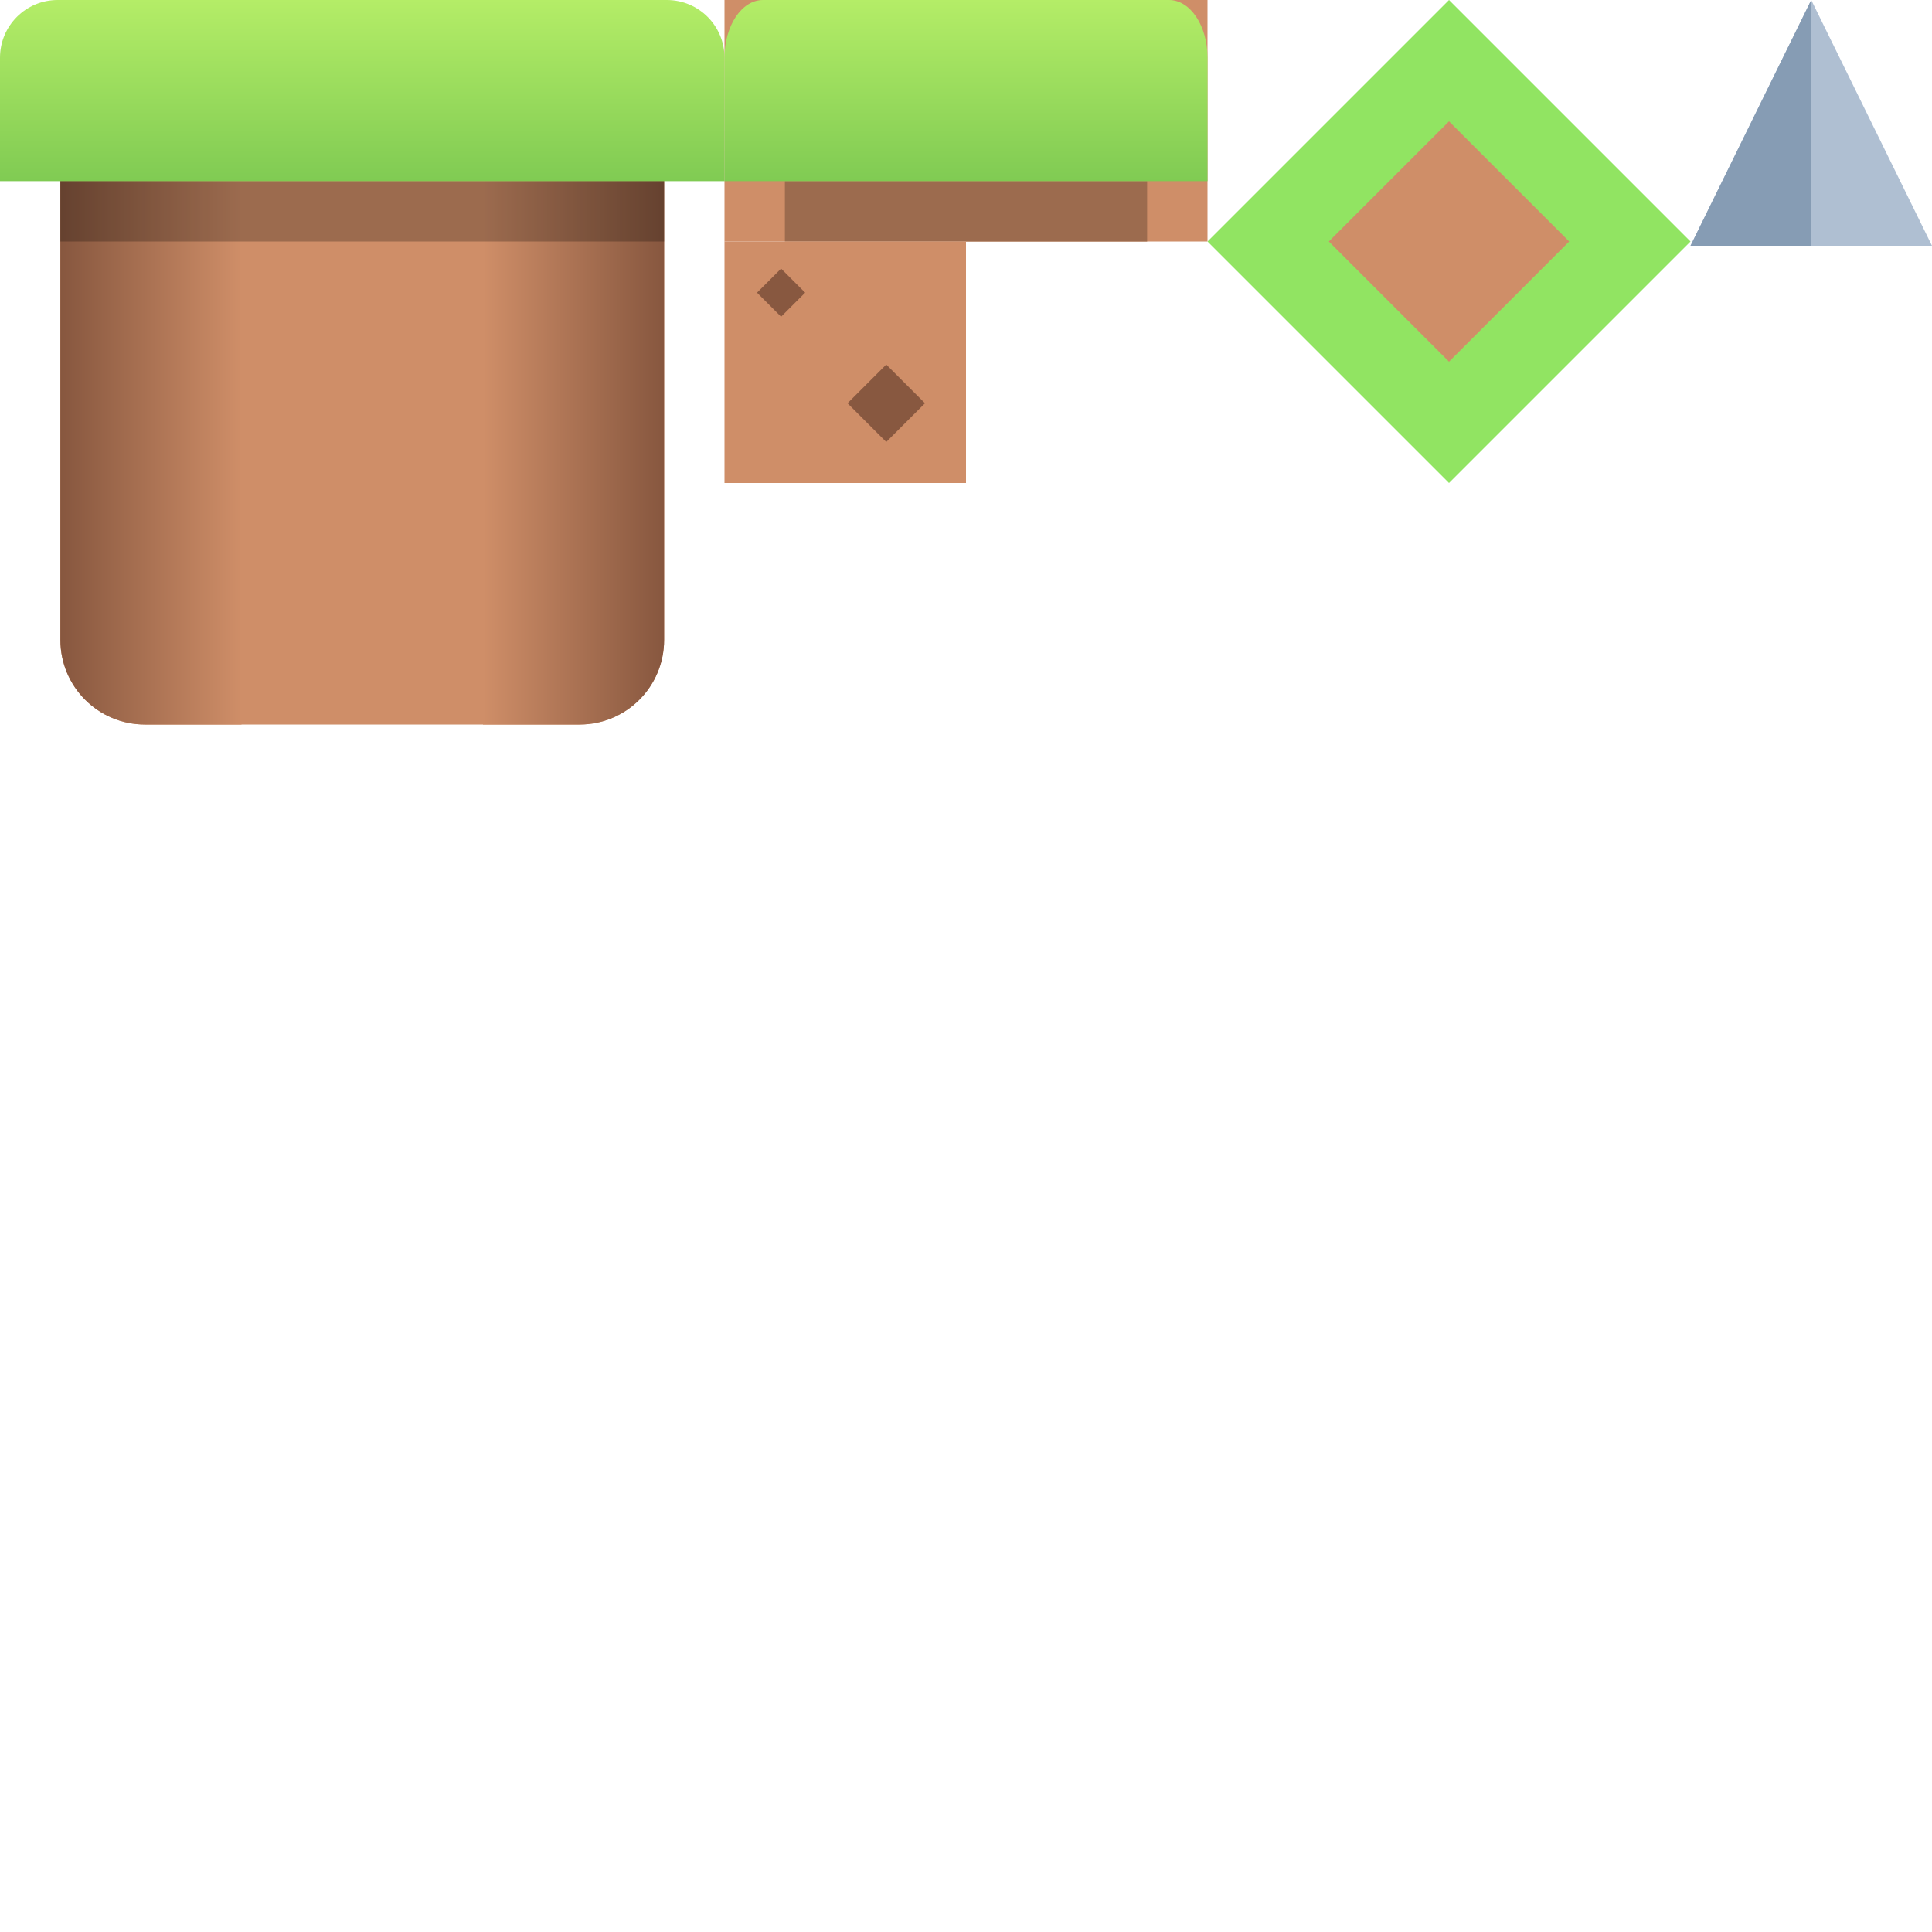
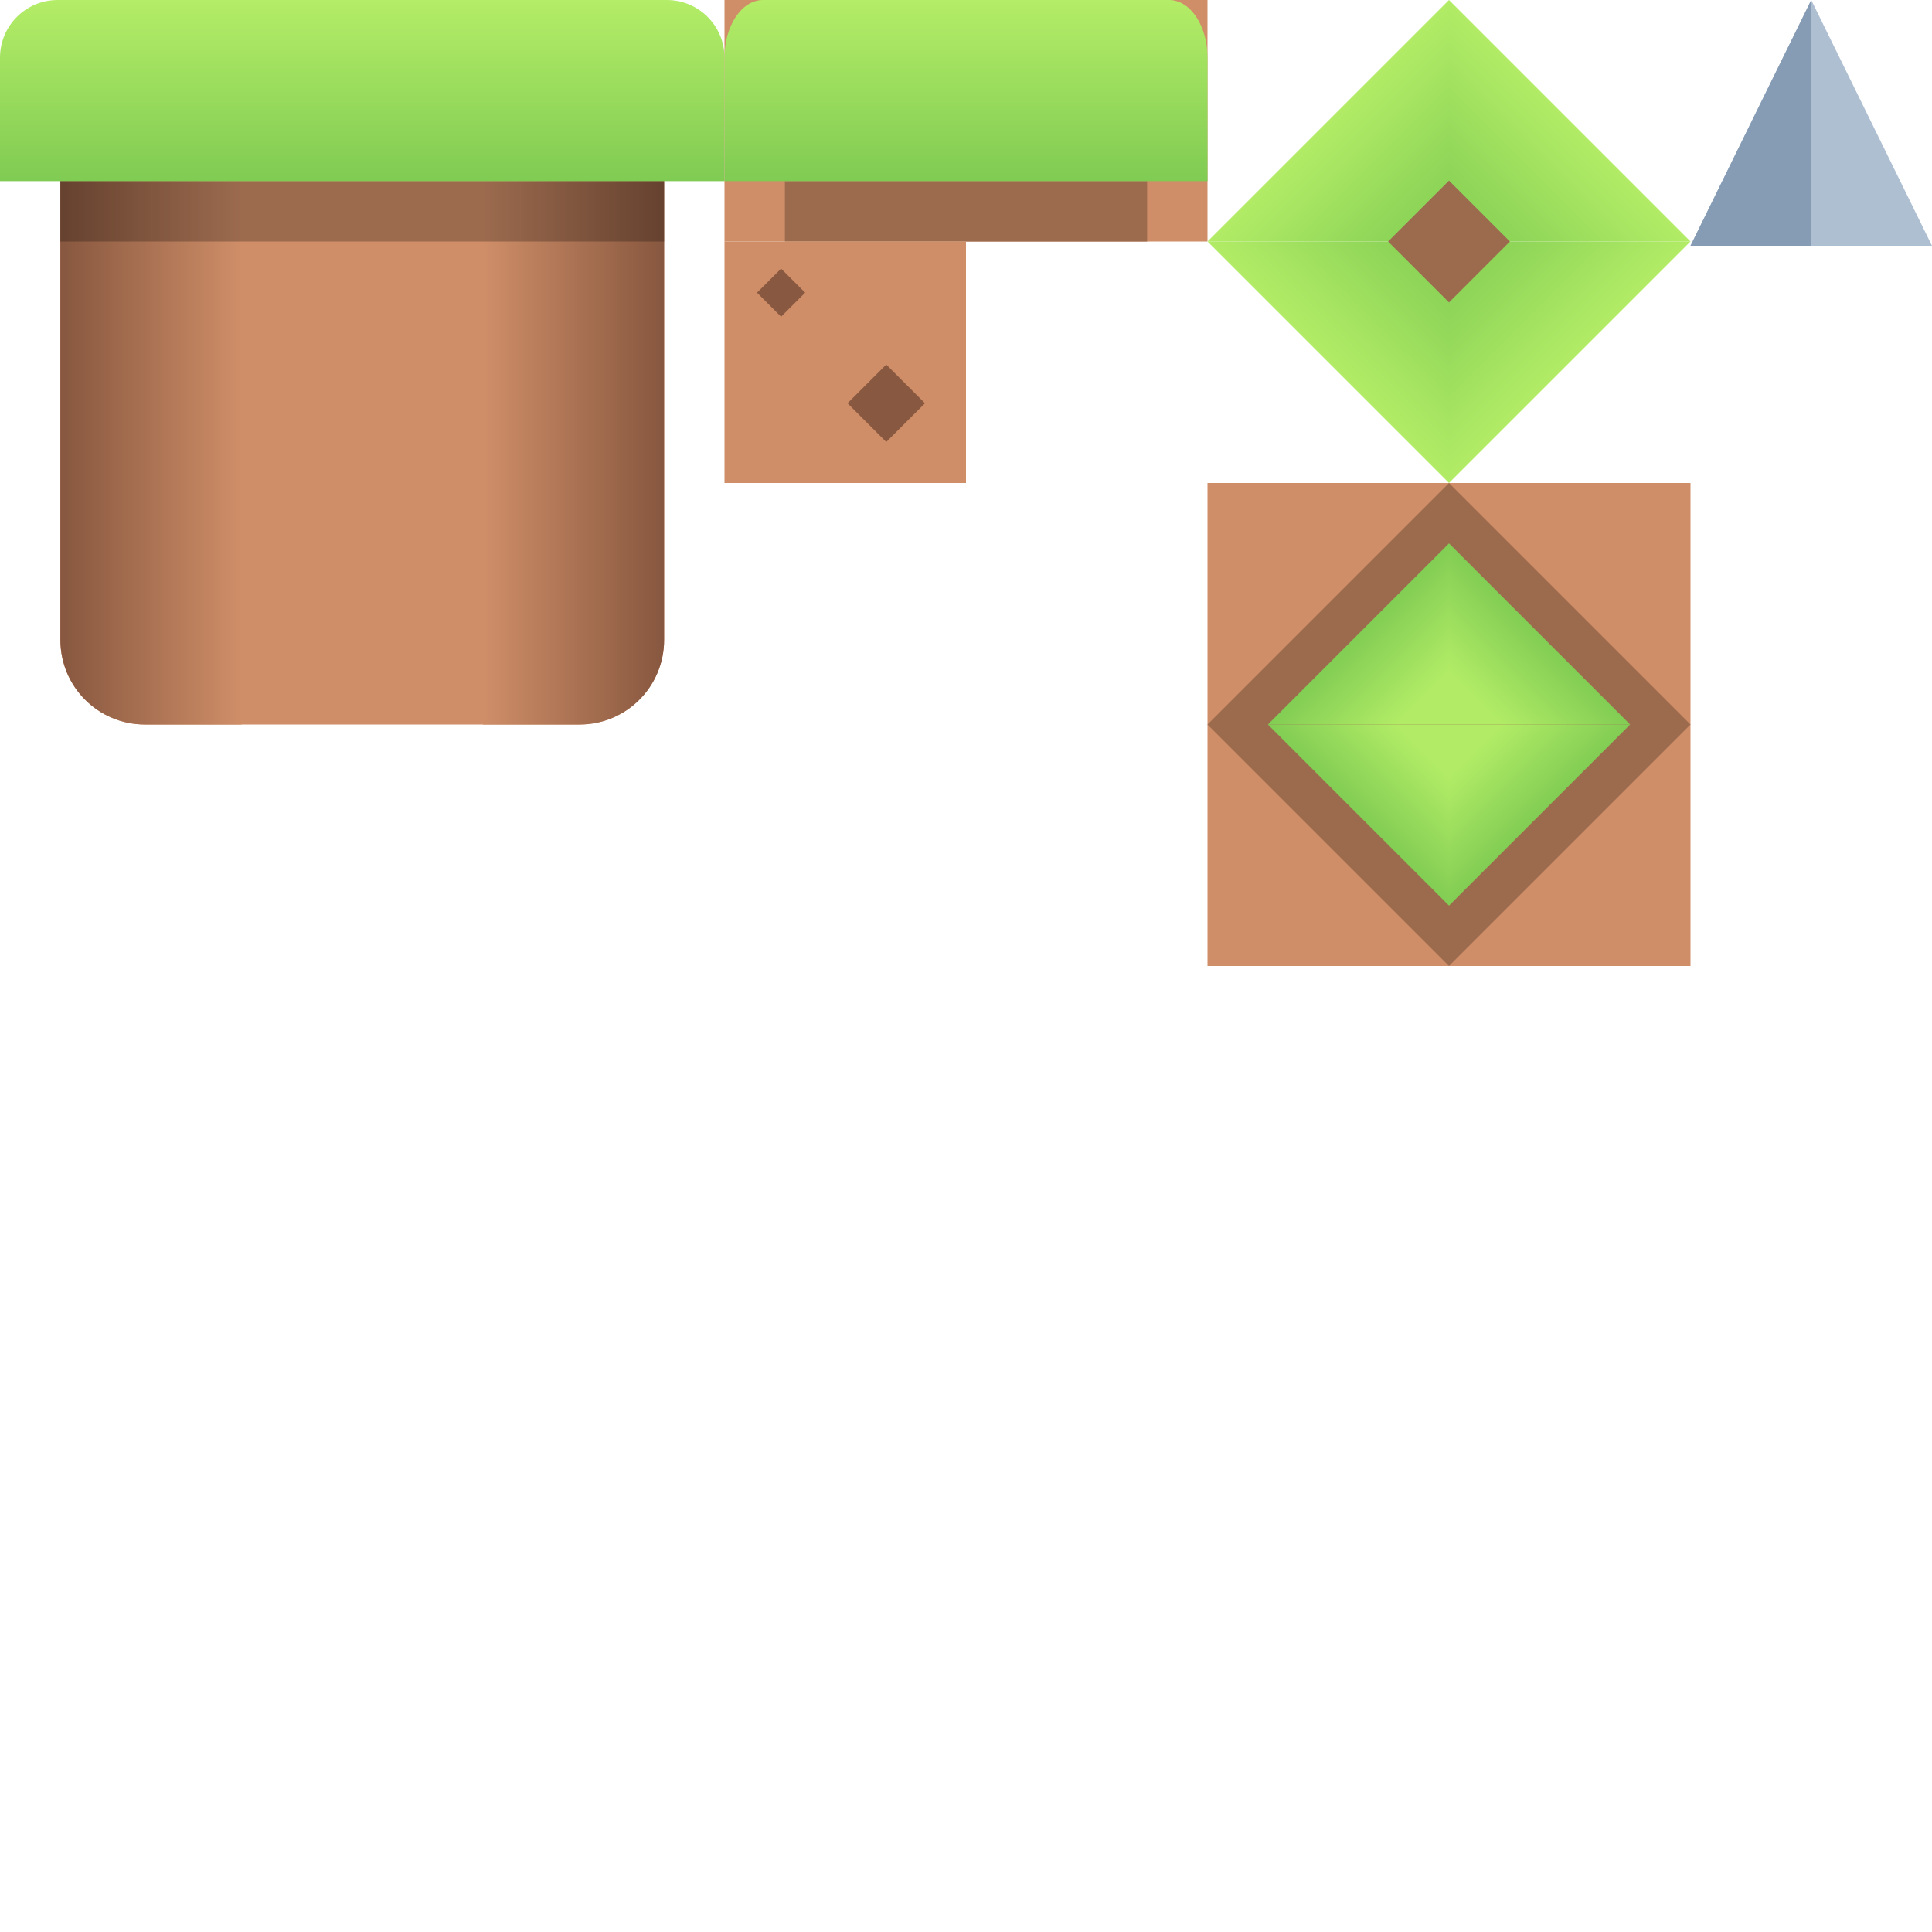
<svg xmlns="http://www.w3.org/2000/svg" xmlns:xlink="http://www.w3.org/1999/xlink" width="128mm" height="128mm" viewBox="0 0 128 128" version="1.1" id="svg1" xml:space="preserve">
  <defs id="defs1">
+     <linearGradient id="linearGradient49">
+       <stop style="stop-color:#82cd54;stop-opacity:1" offset="0" id="stop50" />
+       <stop style="stop-color:#b2ec66;stop-opacity:1;" offset="0.713" id="stop49" />
+     </linearGradient>
+     <linearGradient id="linearGradient46">
+       <stop style="stop-color:#b2ec66;stop-opacity:1;" offset="0" id="stop46" />
+       <stop style="stop-color:#81cc53;stop-opacity:1" offset="1" id="stop47" />
+     </linearGradient>
    <linearGradient id="linearGradient7">
      <stop style="stop-color:#b4ed67;stop-opacity:1;" offset="0" id="stop7" />
      <stop style="stop-color:#80cb53;stop-opacity:1;" offset="1" id="stop10" />
    </linearGradient>
    <linearGradient id="linearGradient4">
      <stop style="stop-color:#cf8e68;stop-opacity:1" offset="0" id="stop3" />
      <stop style="stop-color:#87573f;stop-opacity:1;" offset="1" id="stop4" />
    </linearGradient>
    <linearGradient xlink:href="#linearGradient4" id="linearGradient3" gradientUnits="userSpaceOnUse" gradientTransform="matrix(0.9999436,0,0,1.420361,-3.997564,-9.025437)" x1="36" y1="26" x2="48" y2="26" />
    <linearGradient xlink:href="#linearGradient7" id="linearGradient10" x1="24" y1="0" x2="24" y2="12" gradientUnits="userSpaceOnUse" />
    <linearGradient xlink:href="#linearGradient7" id="linearGradient11" gradientUnits="userSpaceOnUse" x1="24" y1="0" x2="24" y2="12" gradientTransform="matrix(0.6666706,0,0,1,48.00017,0)" />
+     <linearGradient xlink:href="#linearGradient46" id="linearGradient47" x1="88" y1="8" x2="96" y2="16" gradientUnits="userSpaceOnUse" />
+     <linearGradient xlink:href="#linearGradient49" id="linearGradient50" x1="90" y1="42" x2="96" y2="48" gradientUnits="userSpaceOnUse" />
  </defs>
  <g id="layer1">
-     <g id="g12" style="display:inline;stroke:none" transform="matrix(0.4999998,0.4999998,-0.4999998,0.4999998,72.00048,-24.0001)">
-       <rect style="display:inline;fill:#91e462;fill-opacity:1;stroke-width:4;stroke-linecap:round;stroke:none" id="rect11" width="32" height="32" x="48" y="0" ry="0" />
-       <rect style="fill:#cf8e68;fill-opacity:1;stroke-width:3.104;stroke-linecap:round;stroke:none" id="rect12" width="15.923" height="15.923" x="56.039" y="8.039" ry="0" />
-     </g>
    <g id="g1" style="display:inline;stroke:none">
      <path style="fill:#afbfd2;stroke:none;stroke-width:0.267px;stroke-linecap:butt;stroke-linejoin:miter;stroke-opacity:1" d="M 112,16.283 120,0 l 8,16.283 z" id="path10" />
      <path id="rect10" style="display:inline;fill:#869cb4;fill-opacity:1;stroke:none;stroke-width:1.779;paint-order:markers stroke fill" d="m 120,0 -7.999,16.281 v 0.002 h 7.999 z" />
-     </g>
-     <g id="g3">
-       <rect style="display:inline;fill:#cf8e68;fill-opacity:1;stroke:none;stroke-width:0.038;stroke-dasharray:none;stroke-opacity:1;paint-order:markers stroke fill" id="rect4" width="32" height="16.001" x="48" y="6.1062266e-16" />
-       <rect style="fill:#9c6b4e;fill-opacity:1;stroke:none;stroke-width:3.097;paint-order:markers stroke fill" id="rect8" width="24" height="4.001" x="52" y="12" />
-       <path id="path11" style="fill:url(#linearGradient11);fill-opacity:1;stroke:none;stroke-width:0.06;stroke-dasharray:none;stroke-opacity:1;paint-order:markers stroke fill" d="m 50.551,0 c -1.413,0 -2.551,1.707 -2.551,3.826 v 0.174 4.174 3.826 h 2.551 26.899 2.551 V 8.174 4 3.826 C 80,1.707 78.863,0 77.45,0 Z" />
    </g>
    <g id="g22">
      <rect style="fill:#cf8e68;fill-opacity:1;stroke:none;stroke-width:0.062;stroke-dasharray:none;stroke-opacity:1;paint-order:markers stroke fill" id="rect1" width="40" height="43.968" x="4" y="4.032" ry="5.607" />
      <path id="path3" style="display:inline;fill:url(#linearGradient3);fill-opacity:1;stroke:#df7e4f;stroke-width:0;stroke-linecap:round;stroke-linejoin:round;stroke-dasharray:none;stroke-opacity:1;paint-order:markers stroke fill" d="M 32,7.924 V 48 h 6.393 c 3.106,0 5.606,-2.501 5.606,-5.607 V 11.11 C 43.994,9.344 42.29,7.924 40.174,7.924 Z" />
      <use x="0" y="0" xlink:href="#path3" id="use5" transform="matrix(-1,0,0,1,48.00001,-9.9999999e-7)" style="display:inline" />
      <rect style="fill:#000000;fill-opacity:0.248;stroke-width:7;stroke-linecap:round;stroke-linejoin:round;paint-order:markers stroke fill" id="rect5" width="40.007" height="4.001" x="3.996" y="12" />
      <path id="rect2" style="fill:url(#linearGradient10);fill-opacity:1;stroke:none;stroke-width:0.073;stroke-dasharray:none;stroke-opacity:1;paint-order:markers stroke fill" d="M 3.826 0 C 1.707 -6.2665859e-16 0 1.707 0 3.826 L 0 4 L 0 8.174 L 0 12 L 3.826 12 L 44.174 12 L 48 12 L 48 8.174 L 48 4 L 48 3.826 C 48 1.707 46.294 0 44.174 0 L 3.826 0 z " />
    </g>
-     <rect style="fill:#cf8e68;fill-opacity:1;stroke-width:7;stroke-linecap:round;stroke-linejoin:round;paint-order:markers stroke fill" id="rect18" width="16" height="16" x="48" y="16" ry="0" />
-     <rect style="fill:#885840;fill-opacity:1;stroke-width:3.946;stroke-linecap:round;stroke-linejoin:round;paint-order:markers stroke fill" id="rect19" width="2.255" height="2.255" x="21.754" y="49.176" transform="rotate(-45)" />
-     <rect style="fill:#885840;fill-opacity:1;stroke-width:6.349;stroke-linecap:round;stroke-linejoin:round;paint-order:markers stroke fill" id="rect20" width="3.628" height="3.628" x="20.813" y="58.597" transform="rotate(-45)" />
+     <g id="g3">
+       <rect style="display:inline;fill:#cf8e68;fill-opacity:1;stroke:none;stroke-width:0.038;stroke-dasharray:none;stroke-opacity:1;paint-order:markers stroke fill" id="rect4" width="32" height="16.001" x="48" y="6.1062266e-16" />
+       <rect style="fill:#9c6b4e;fill-opacity:1;stroke:none;stroke-width:3.097;paint-order:markers stroke fill" id="rect8" width="24" height="4.001" x="52" y="12" />
+       <path id="path11" style="fill:url(#linearGradient11);fill-opacity:1;stroke:none;stroke-width:0.06;stroke-dasharray:none;stroke-opacity:1;paint-order:markers stroke fill" d="m 50.551,0 c -1.413,0 -2.551,1.707 -2.551,3.826 v 0.174 4.174 3.826 h 2.551 26.899 2.551 V 8.174 4 3.826 C 80,1.707 78.863,0 77.45,0 Z" />
+     </g>
+     <g id="g16">
+       <rect style="fill:#cf8e68;fill-opacity:1;stroke-width:7;stroke-linecap:round;stroke-linejoin:round;paint-order:markers stroke fill" id="rect18" width="16" height="16" x="48" y="16" ry="0" />
+       <rect style="fill:#885840;fill-opacity:1;stroke-width:3.946;stroke-linecap:round;stroke-linejoin:round;paint-order:markers stroke fill" id="rect19" width="2.255" height="2.255" x="21.754" y="49.176" transform="rotate(-45)" />
+       <rect style="fill:#885840;fill-opacity:1;stroke-width:6.349;stroke-linecap:round;stroke-linejoin:round;paint-order:markers stroke fill" id="rect20" width="3.628" height="3.628" x="20.813" y="58.597" transform="rotate(-45)" />
+     </g>
+     <g id="g49">
+       <path style="fill:url(#linearGradient47);stroke:none;stroke-width:0.265px;stroke-linecap:butt;stroke-linejoin:miter;stroke-opacity:1;fill-opacity:1" d="M 80,16 96,0 v 16 z" id="path45" />
+       <use x="0" y="0" xlink:href="#path45" id="use47" transform="rotate(90,96,16)" />
+       <use x="0" y="0" xlink:href="#path45" id="use48" transform="rotate(180,96,16)" />
+       <use x="0" y="0" xlink:href="#path45" id="use49" transform="rotate(-90,96,16)" />
+       <rect style="fill:#9c6b4e;fill-opacity:1;stroke:#242424;stroke-width:0;stroke-linecap:round;stroke-linejoin:round;paint-order:markers stroke fill" id="rect40" width="5.705" height="5.705" x="53.716" y="76.344" transform="rotate(-45)" />
+     </g>
+     <rect style="display:inline;fill:#cf8e68;fill-opacity:1;stroke:#242424;stroke-width:0;stroke-linecap:round;stroke-linejoin:round;paint-order:markers stroke fill" id="rect41" width="32" height="32" x="80" y="32" />
+     <rect style="display:inline;fill:#9c6b4e;fill-opacity:1;stroke:#242424;stroke-width:0;stroke-linecap:round;stroke-linejoin:round;paint-order:markers stroke fill" id="rect44" width="22.627" height="22.627" x="22.627" y="90.51" transform="rotate(-45)" />
+     <path style="fill:url(#linearGradient50);stroke:none;stroke-width:0.265px;stroke-linecap:butt;stroke-linejoin:miter;stroke-opacity:1;fill-opacity:1" d="M 84,48 96,36 v 12 z" id="path49" />
+     <use x="0" y="0" xlink:href="#path49" id="use50" transform="rotate(90,96,48)" />
+     <use x="0" y="0" xlink:href="#path49" id="use51" transform="rotate(-90,96,48)" />
+     <use x="0" y="0" xlink:href="#path49" id="use52" transform="rotate(180,96,48)" />
  </g>
</svg>
